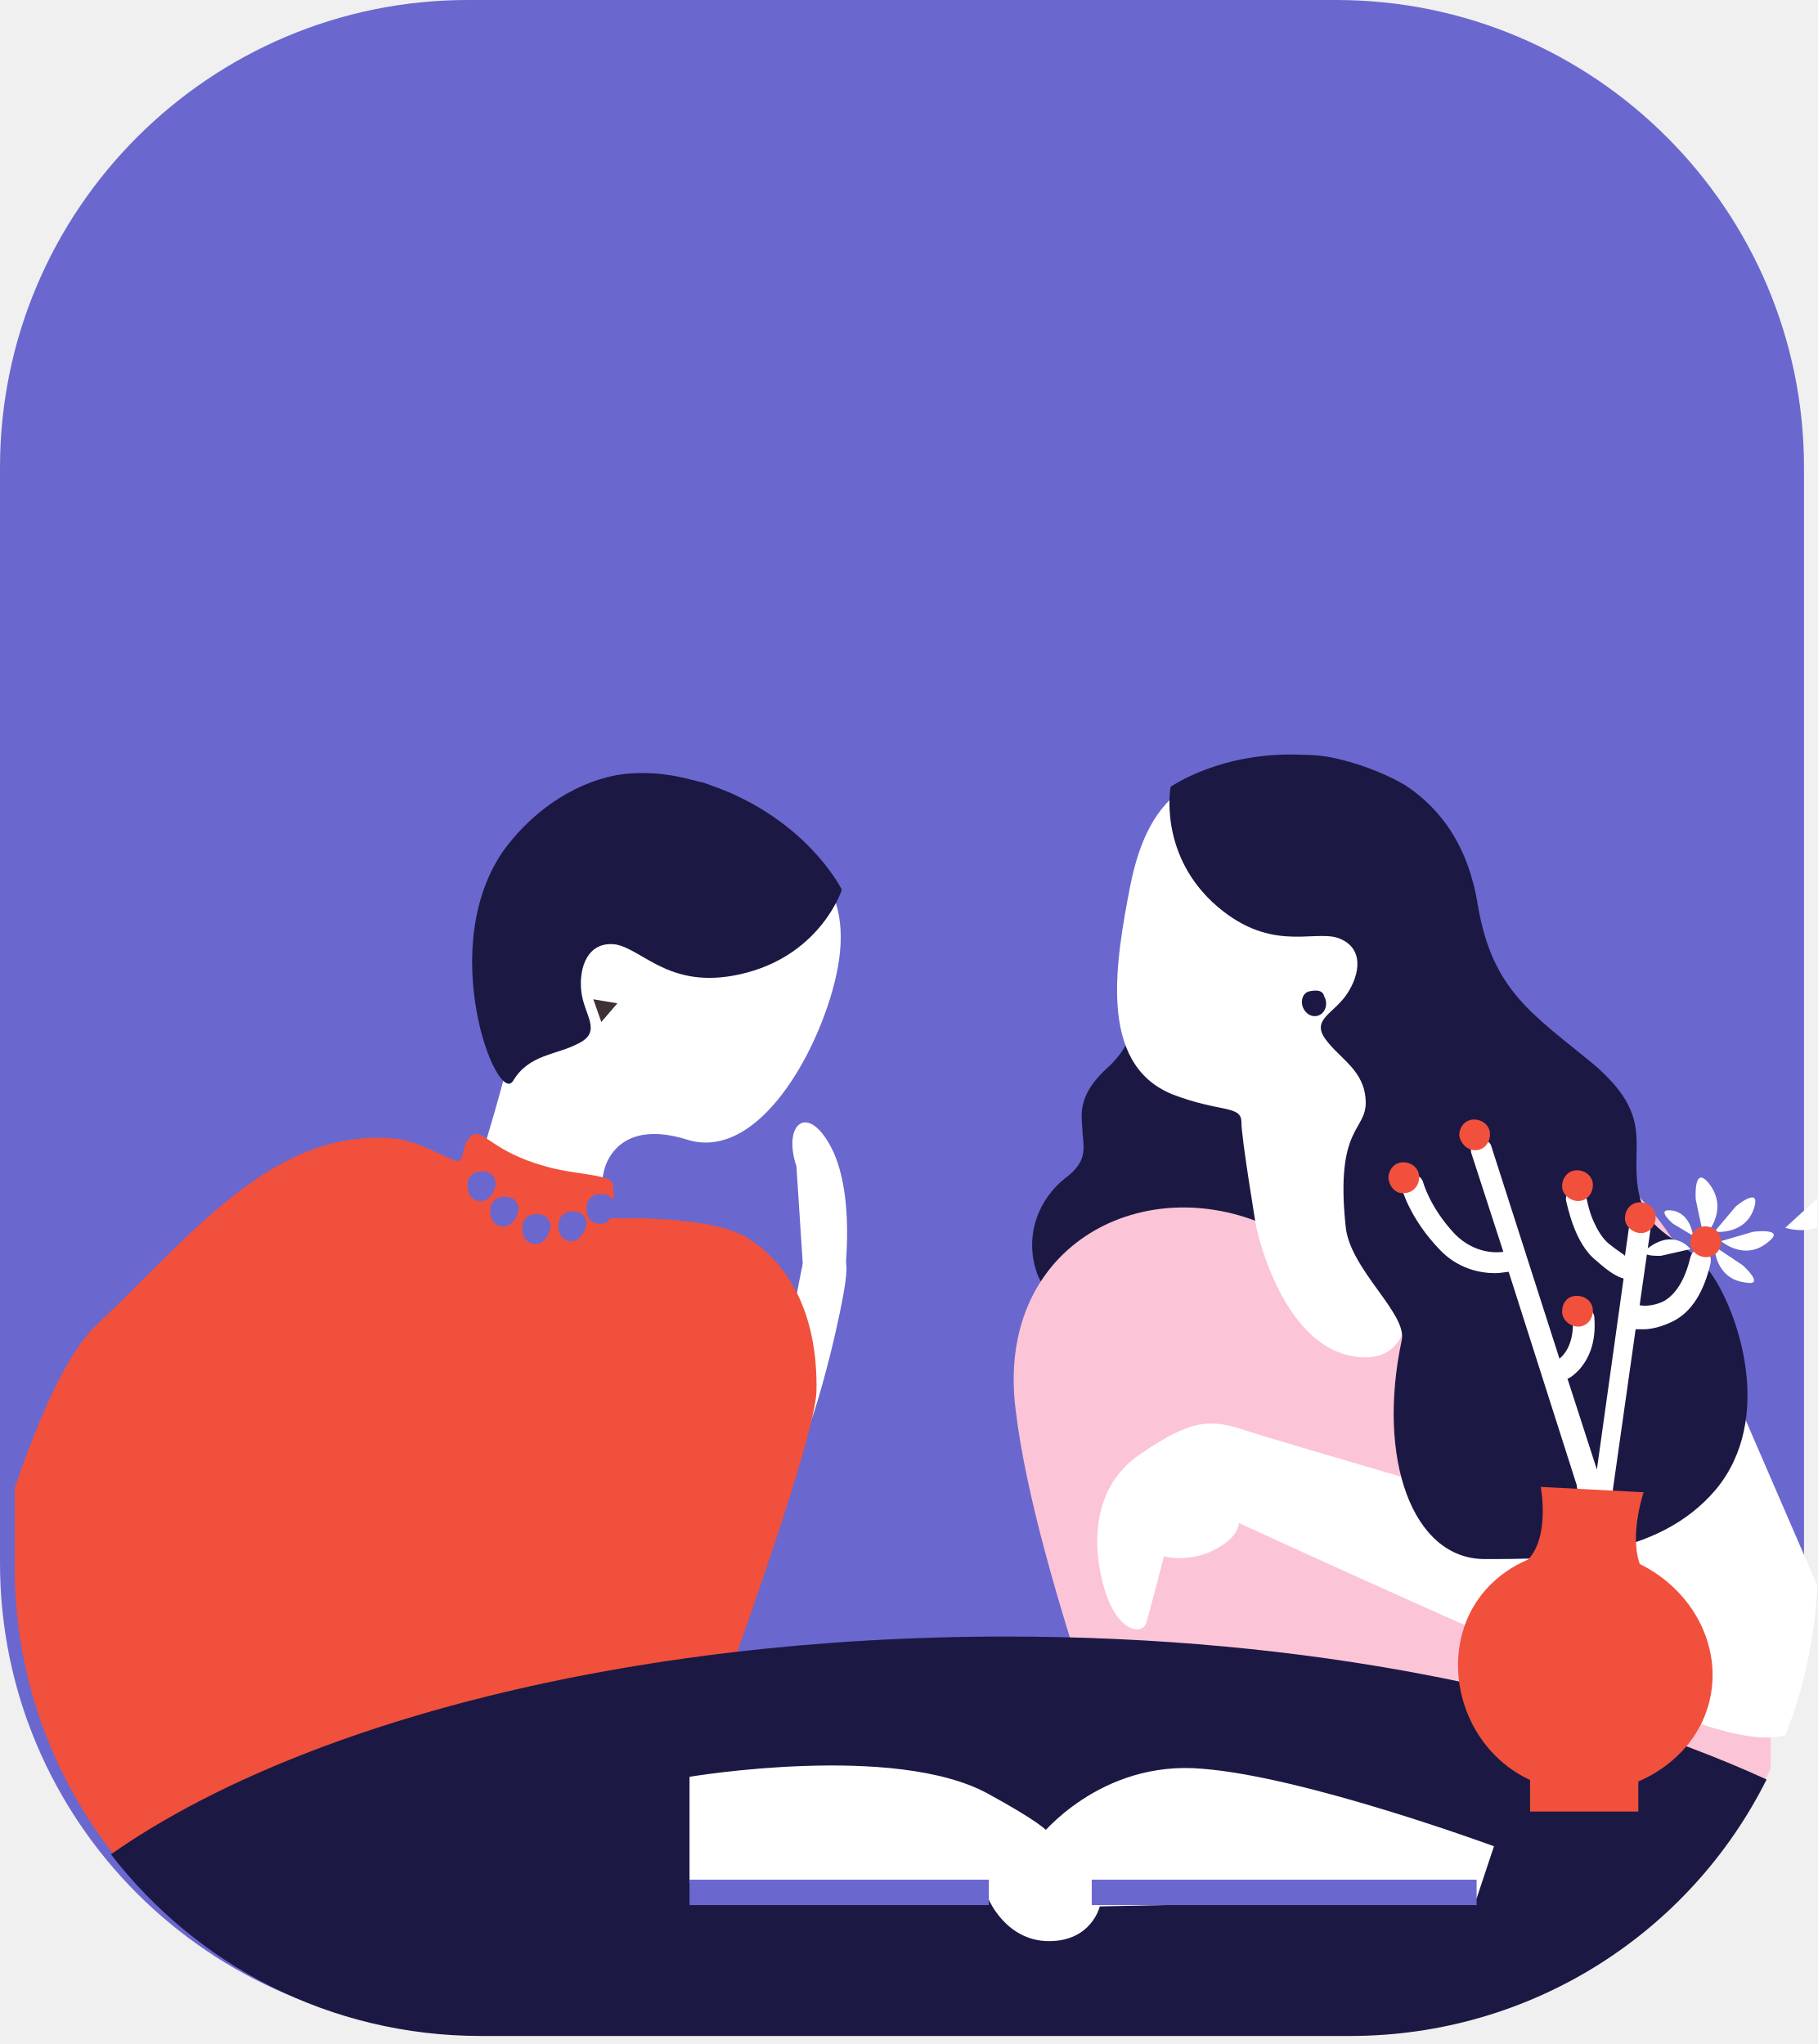
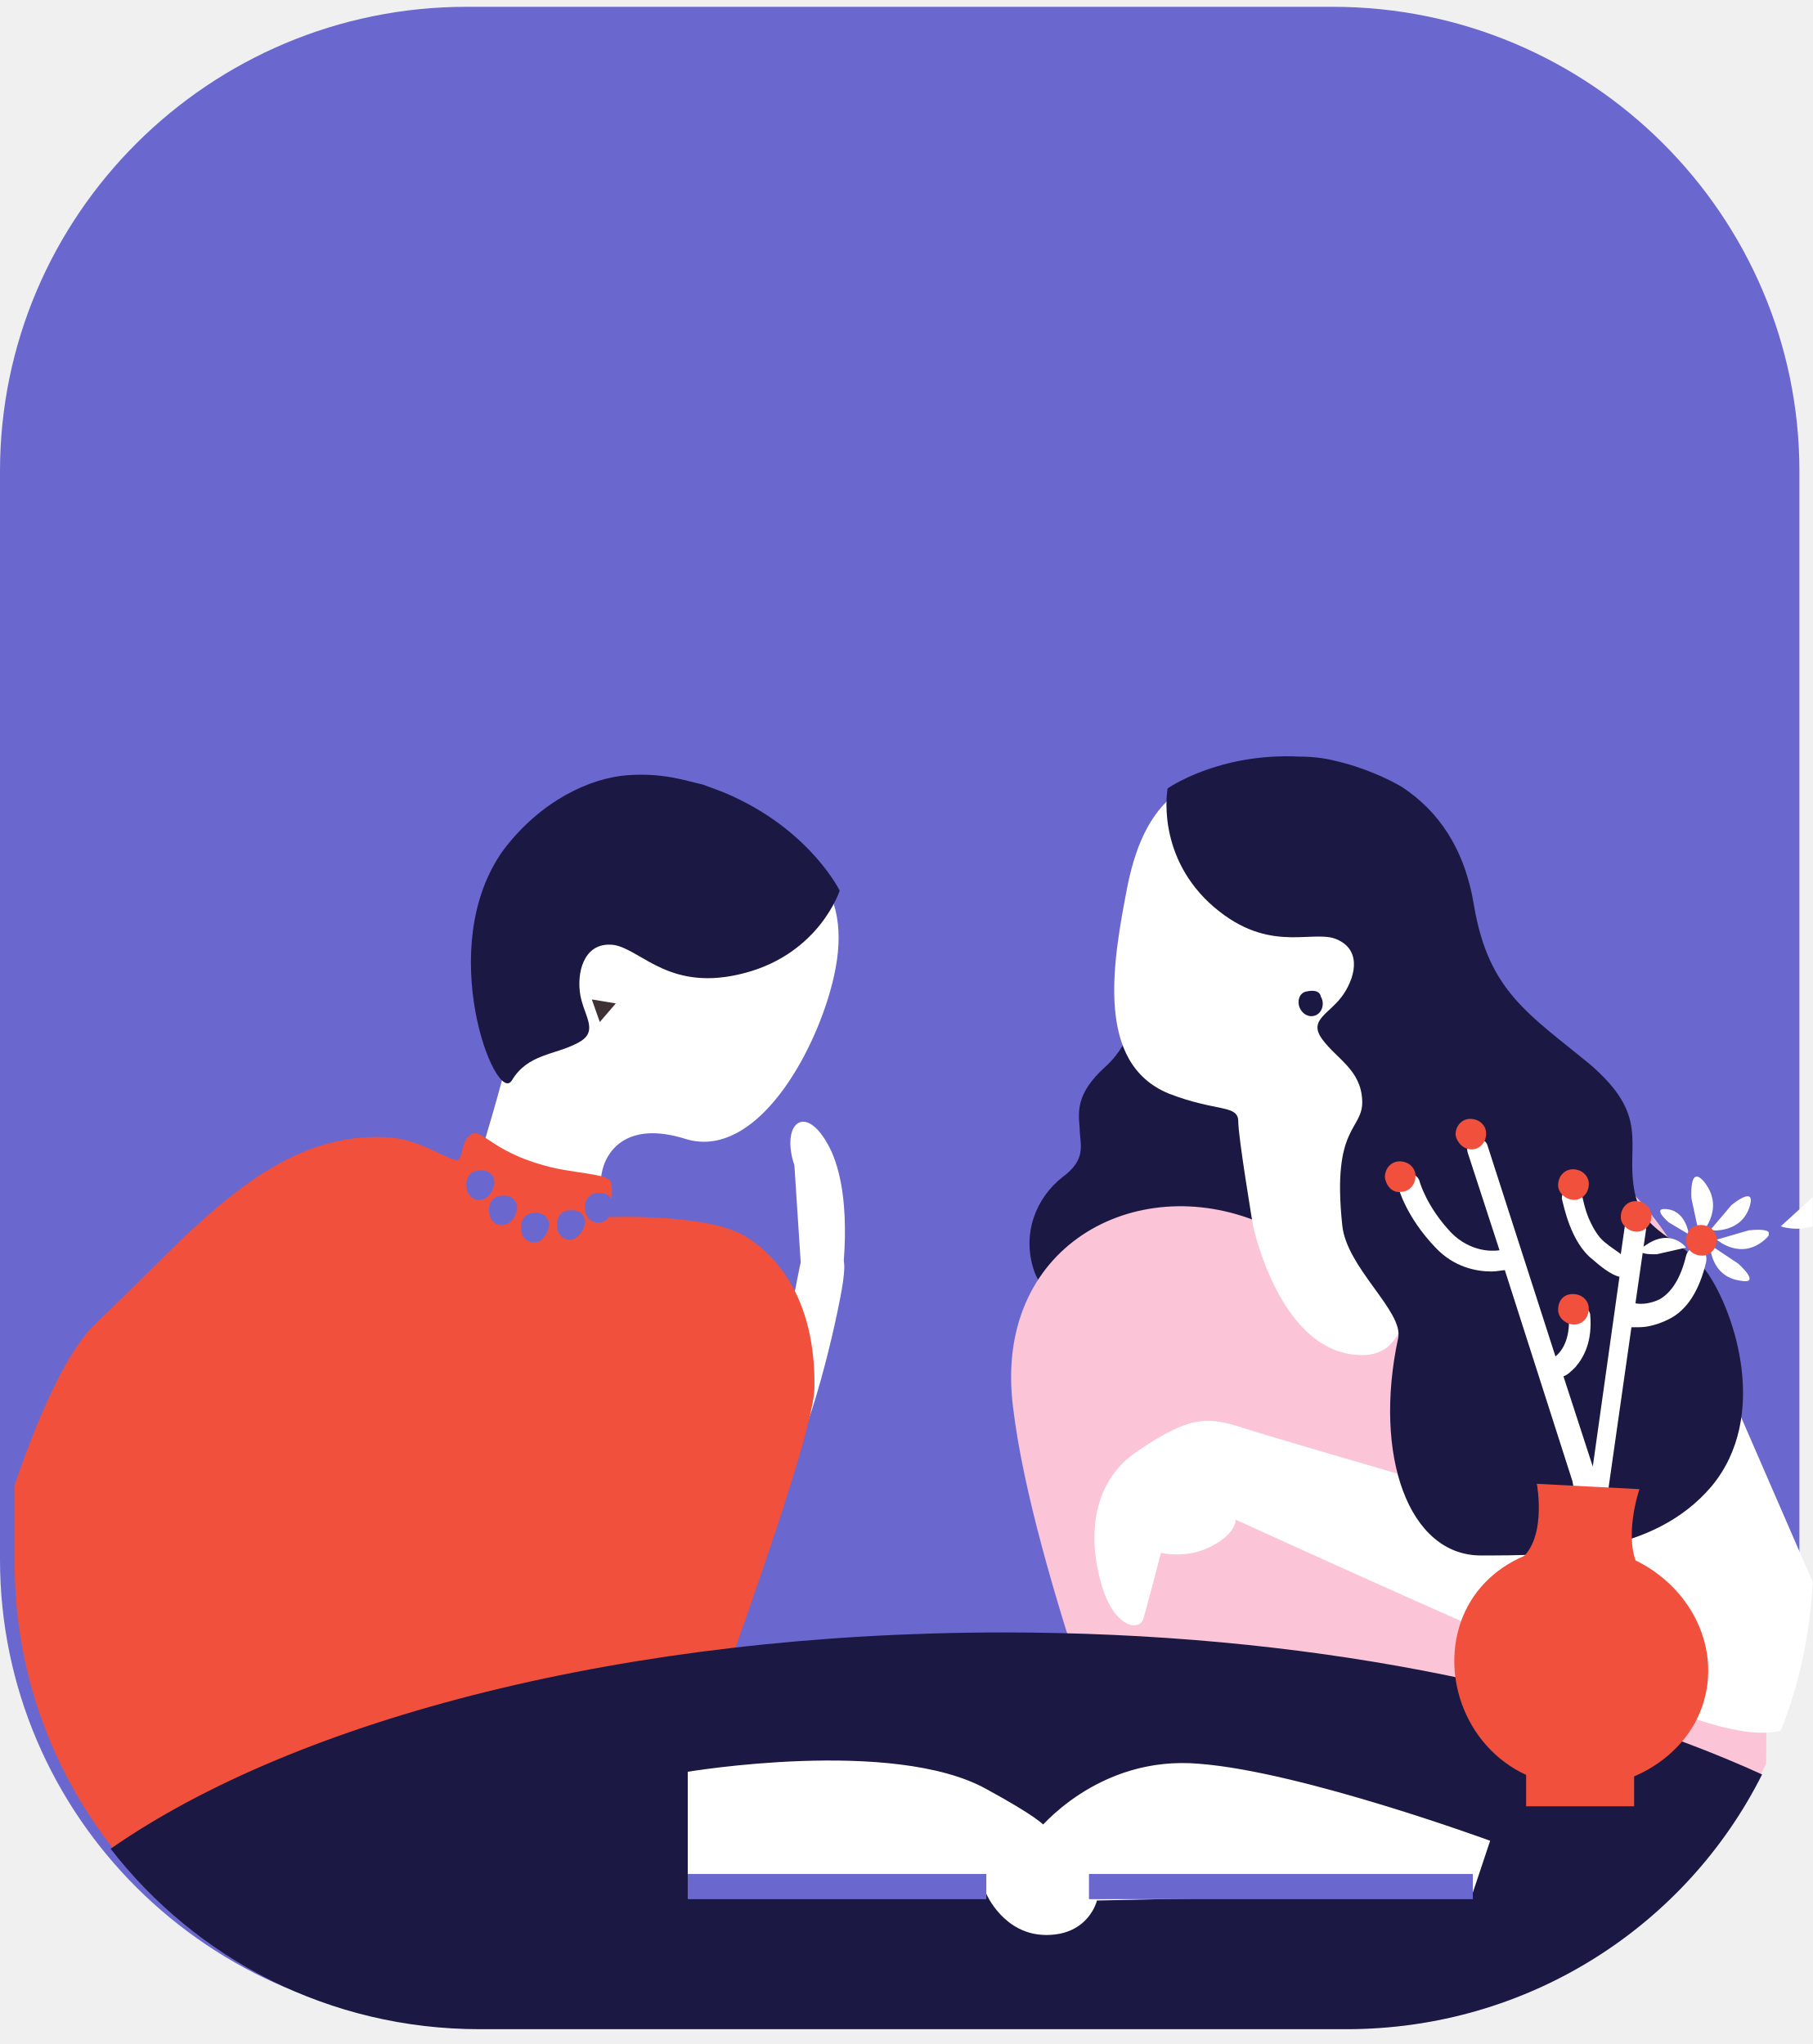
- <svg xmlns="http://www.w3.org/2000/svg" xmlns:xlink="http://www.w3.org/1999/xlink" version="1.1" id="Layer_1" x="0px" y="0px" viewBox="0 0 136 153" style="enable-background:new 0 0 136 153;" xml:space="preserve">
-   <style type="text/css">
- 	.st0{fill:#6A68CE;}
- 	.st1{fill:#FFFFFF;}
- 	.st2{fill:#1B1944;}
- 	.st3{fill:#FCC4D7;}
- 	.st4{fill:#F04C3A;}
- 	.st5{fill:#F1503C;}
- 	.st6{fill:#3E3035;}
- 	.st7{fill:#FFFCEB;}
- 	.st8{clip-path:url(#SVGID_00000016761791273080332780000000567933800833688754_);}
- </style>
-   <g>
-     <path class="st0" d="M35,0h65c19.3,0,35,15.7,35,35v82c0,19.3-15.7,35-35,35H35c-19.3,0-35-15.7-35-35V35C0,15.7,15.7,0,35,0z" />
-     <path class="st1" d="M63,97.5c-0.9,4.6-3.1,12.9-4.5,12.7c-1.4-0.3,0.1-8.1,1-12.7s0.6-3.8,2-3.5C62.9,94.3,63.9,92.9,63,97.5z" />
-     <path class="st2" d="M85.3,74c-0.2,1.6-0.2,3.9-2.4,5.9c-2.2,2-2,3.4-1.9,4.6c0,1.2,0.6,2.3-1.3,3.7c-1.9,1.5-3.1,4.2-2.1,7.1   c1,2.9,7.5,6.2,14.3,7.5c6.9,1.3,6.8-21.9,5.4-25.6C96,73.7,86.5,63.8,85.3,74z" />
-     <path class="st3" d="M111.1,85.6c-7,3-7.3,9.8-16.6,6c-9.3-3.9-20,1.8-18.5,13.9c1.5,12.7,9.9,33.1,9.9,35.7l0.3,2.9   c0,0,9,4.4,18.5,8.1c12.3-1.3,22.7-9,27.8-19.8c0.1-5.9-0.2-12.5-0.9-19.4C129.4,91.5,118.1,82.6,111.1,85.6z" />
-     <path class="st1" d="M129.9,104.6L129.9,104.6l-10.9,6.7l1.9,3.9c0,0-24.9-7.2-27.6-8.1c-2.7-0.9-4.1-0.9-7.9,1.7   c-3.8,2.5-3.7,7.1-2.7,10.3c1,3.2,2.9,3.3,3.1,2.3c0.3-1,1.3-4.9,1.3-4.9s1.9,0.5,3.8-0.5c1.9-1,1.8-2,1.8-2s23.7,10.9,32.5,14.3   c4.4,1.7,6.8,2,8.4,1.6c1.4-3.5,2.2-7.3,2.4-11.2C134.1,114.3,129.9,104.6,129.9,104.6z" />
-     <path class="st4" d="M106.2,64.1l-6.5-2.8c0,0-0.2,0.1,0,0.8c0.2,0.8,0,0.6,0,0.6l5.5,2.1C105.2,64.9,105.8,64.7,106.2,64.1z" />
-     <path class="st1" d="M84.6,66.2c-1.1,5.7-2.5,13.4,3.1,15.7c3.6,1.4,5.2,0.8,5.2,2.1c0,1.2,1.1,7.8,1.1,7.8s2,9.8,8.2,9.8   c6.2,0,1.9-13.5,1.9-13.5s-1.6-5.7-1-7.6c0.6-1.9,4.4-0.3,6-7.9c1.7-7.5-0.2-14.4-10-15.3C89.4,56.5,86,59.4,84.6,66.2" />
-     <path class="st2" d="M87.6,58.9c0,0,3.8-2.7,9.9-2.4c0.9,0,1.8,0.1,2.6,0.3c2.2,0.5,4.1,1.4,5.1,2c2.7,1.8,4.7,4.6,5.4,9   c1.1,6.4,4.1,8.1,8.7,11.9c4.5,3.9,2.7,5.9,3.3,9.4c0.6,3.5,3.4,3.4,5.5,6.3c2,2.9,4.7,10.8,0.3,16.1c-4.4,5.2-11.9,5.2-17.3,5.2   c-5.4,0-8.1-7.5-6.2-16.4c0.4-2-3.9-5.3-4.2-8.5c-0.8-7.6,1.6-7.1,1.5-9.4c-0.1-2.3-1.9-3.1-3-4.6c-1.1-1.5,0.6-1.9,1.6-3.4   c1-1.5,1.3-3.5-0.7-4.2c-1.9-0.6-5.2,1.2-9.4-2.7C86.7,63.7,87.6,58.9,87.6,58.9" />
-     <path class="st2" d="M98.7,76c-0.5,0.2-1-0.1-1.2-0.6c-0.2-0.5,0-1.1,0.5-1.2s1-0.1,1.1,0.4C99.4,75.1,99.2,75.8,98.7,76" />
-     <path class="st1" d="M62.1,74.8c-1.8,5.7-6,12-10.7,10.5c-4.5-1.4-5.8,1.1-6.1,2c-0.5,1.4-0.3,4.4-0.3,4.4L36.2,86   c0,0,1.6-5.3,2-7.3c0.4-2-3.8-2.5-1.6-10.1c2.2-7.6,7.2-13,16.6-8.9C62.6,63.7,64.2,68,62.1,74.8" />
-     <path class="st5" d="M56,92.7c-2.8-1.8-10.3-1.5-10.3-1.5s0.4-2.1,0.1-2.7c-0.3-0.6-3-0.6-5-1.2c-4-1.1-4.7-2.9-5.5-2.3l0,0   c-0.8,0.6-0.5,1.8-1,1.9c-0.5,0.1-2.9-1.6-5.1-1.7c-8.9-0.6-14.9,7.3-22,14c-2.1,2-4.2,6.6-6.1,12.2v5.9c0,19.3,15.7,35,35,35h8.5   c4.7-12.4,16.4-43.4,16.5-48.2C61.2,98.3,59,94.6,56,92.7z" />
-     <path class="st6" d="M44.4,74.8l1.8,0.3L45,76.5L44.4,74.8z" />
-     <path class="st0" d="M45,91.6c-0.6,0.1-1.1-0.4-1.1-1c-0.1-0.6,0.3-1.2,0.9-1.2c0.6-0.1,1.1,0.2,1.2,0.8C46,90.8,45.6,91.6,45,91.6   " />
-     <path class="st0" d="M42.9,92.9c-0.6,0.1-1.1-0.4-1.1-1c-0.1-0.6,0.3-1.2,0.9-1.2c0.6-0.1,1.1,0.2,1.2,0.8   C43.9,92.1,43.4,92.8,42.9,92.9z" />
-     <path class="st0" d="M40.2,93.1c-0.6,0.1-1.1-0.4-1.1-1c-0.1-0.6,0.3-1.2,0.9-1.2c0.6-0.1,1.1,0.2,1.2,0.8   C41.2,92.3,40.7,93.1,40.2,93.1" />
-     <path class="st0" d="M37.8,91.8c-0.6,0.1-1.1-0.4-1.1-1c-0.1-0.6,0.3-1.2,0.9-1.2c0.6-0.1,1.1,0.2,1.2,0.8   C38.8,91,38.4,91.7,37.8,91.8z" />
-     <path class="st0" d="M36.1,89.9c-0.6,0.1-1.1-0.4-1.1-1c-0.1-0.6,0.3-1.2,0.9-1.2c0.6-0.1,1.1,0.2,1.2,0.8   C37.1,89.1,36.7,89.8,36.1,89.9" />
-     <path class="st1" d="M59.6,87.3c-1.1-3.3,1-4.9,2.8-1c1.7,3.9,0.7,10,0.7,10l-3-1.3L59.6,87.3z" />
-     <path class="st6" d="M104.3,129.9H83v1.4h21.4V129.9z" />
-     <path class="st6" d="M77.3,129.9H60.7v1.4h16.6V129.9z" />
-     <path class="st2" d="M63,66.6c0,0-2.1-4.3-7.8-7c-0.8-0.4-1.7-0.7-2.5-1c-1-0.2-2.8-0.9-5.6-0.7c-2.8,0.2-6.5,1.9-9.3,5.6   c-5.3,7.3-0.6,19.4,0.6,17.4c1.2-2,3.2-1.9,4.9-2.8c1.8-0.9,0.4-2.1,0.2-3.9c-0.2-1.8,0.5-3.8,2.6-3.5c2.1,0.4,4.2,3.6,9.8,2.1   C61.5,71.3,63,66.6,63,66.6z" />
-     <path class="st1" d="M136,89.7l-2.4,2.2c0,0,1.1,0.4,2.4,0V89.7z" />
-     <path class="st7" d="M118.4,111.9c-0.3-0.2-0.4-0.4-0.4-0.8l0-0.3L118.4,111.9z" />
-     <path class="st2" d="M75.3,122.5c-28.2,0-53,6.5-67,16.3c6.4,8.3,16.4,13.6,27.7,13.6h65c13.7,0,25.5-7.8,31.2-19.2   C117.8,126.6,97.7,122.5,75.3,122.5z" />
-     <path class="st1" d="M51.6,133c0,0,15.4-2.6,22.4,1.3c7.1,3.9,3.8,3.2,3.8,3.2s4.5-5.8,12.2-5.1c7.7,0.6,21.8,5.8,21.8,5.8   l-1.3,3.9l-28.2,0.6c0,0-0.6,2.6-3.8,2.6c-3.2,0-4.5-3.1-4.5-3.1l-22.4-1.3V133z" />
-     <path class="st0" d="M110.5,140.7H81.7v1.9h28.8V140.7z" />
-     <path class="st0" d="M74,140.7H51.6v1.9H74V140.7z" />
-     <path class="st5" d="M122.6,131.3h-8.1v4.3h8.1V131.3z" />
-     <path class="st1" d="M125.2,91.6l1.5,0.9c0,0-0.2-1.8-1.7-1.9C123.9,90.5,125.2,91.6,125.2,91.6z" />
-     <path class="st1" d="M124.3,94l2.2-0.5c0,0-1.1-1.5-3-0.2C122.2,94.1,124.3,94,124.3,94" />
-     <path class="st1" d="M126.9,89.8l0.6,2.8c0,0,2-1.9,0.4-4C126.7,87.1,126.9,89.8,126.9,89.8" />
-     <path class="st1" d="M128,94.6c-0.5,2.1-1.4,3.6-2.8,4.3c-0.8,0.4-1.6,0.6-2.2,0.6c-0.2,0-0.4,0-0.6,0l-2,14.1l-0.1,0.6   c-0.1,0.4-0.4,0.7-0.8,0.7c0,0-0.1,0-0.1,0c-0.1,0-0.2-0.1-0.3-0.1l-0.3-1.1l-5.9-18.5c-0.2,0-0.6,0.1-1,0.1   c-1.1,0-2.8-0.3-4.2-1.8c-2.2-2.3-2.8-4.5-2.8-4.6c-0.1-0.4,0.2-0.9,0.6-1c0.4-0.1,0.9,0.2,1,0.6c0,0,0.5,1.9,2.4,3.9   c1.4,1.4,3,1.4,3.6,1.3l-2.4-7.4c-0.1-0.4,0.1-0.9,0.5-1c0.4-0.1,0.9,0.1,1,0.5l5.1,15.9c0.5-0.4,1.1-1.3,1-3   c0-0.4,0.3-0.8,0.7-0.9c0.4,0,0.8,0.3,0.9,0.7c0.2,2.1-0.5,3.3-1.1,4c-0.3,0.3-0.6,0.6-0.9,0.7l2.2,6.8l2-14.3   c-0.4-0.1-1-0.4-2-1.3c-1.7-1.3-2.2-4.2-2.3-4.5c-0.1-0.4,0.2-0.8,0.6-0.9c0.4-0.1,0.8,0.2,0.9,0.6c0.1,0.4,0.2,1,0.5,1.7   c0.3,0.7,0.7,1.4,1.2,1.8c0.6,0.5,1,0.7,1.2,0.9l0.3-2.1c0.1-0.4,0.5-0.7,0.9-0.7c0.4,0.1,0.7,0.5,0.7,0.9l-0.8,5.6   c0.5,0.1,1.2,0,1.8-0.3c0.9-0.5,1.6-1.6,2-3.3c0.1-0.4,0.5-0.7,1-0.6C127.9,93.7,128.1,94.1,128,94.6z" />
-     <path class="st5" d="M110.4,86.1c0.6,0,1.1-0.5,1.1-1.2c0-0.6-0.5-1.1-1.2-1.1c-0.6,0-1.1,0.5-1.1,1.2   C109.3,85.6,109.8,86.1,110.4,86.1z" />
-     <path class="st5" d="M118.1,89.9c0.6,0,1.1-0.5,1.1-1.2c0-0.6-0.5-1.1-1.2-1.1c-0.6,0-1.1,0.5-1.1,1.2   C116.9,89.4,117.5,89.9,118.1,89.9z" />
-     <path class="st5" d="M122.8,92.3c0.6,0,1.1-0.5,1.1-1.2c0-0.6-0.5-1.1-1.2-1.1c-0.6,0-1.1,0.5-1.1,1.2   C121.6,91.8,122.2,92.3,122.8,92.3z" />
-     <path class="st5" d="M118.1,99.3c0.6,0,1.1-0.5,1.1-1.2c0-0.6-0.5-1.1-1.2-1.1s-1.1,0.5-1.1,1.2C116.9,98.8,117.5,99.3,118.1,99.3z   " />
-     <path class="st5" d="M105.1,89.3c0.6,0,1.1-0.5,1.1-1.2c0-0.6-0.5-1.1-1.2-1.1c-0.6,0-1.1,0.5-1.1,1.2   C104,88.9,104.5,89.4,105.1,89.3z" />
-     <path class="st5" d="M109.6,121.7c1.6-4.6,7-6.9,12-5.1c5,1.8,7.7,6.9,6.1,11.5c-1.6,4.6-7.3,7.3-12.3,5.5   C110.4,131.9,108,126.3,109.6,121.7z" />
-     <path class="st5" d="M113.6,117.3c2.6-1.3,1.7-6,1.7-6l7.7,0.4c0,0-1.3,3.8,0,6c1.3,2.2-2.1,3.5-2.1,3.5L113.6,117.3z" />
-     <g>
-       <defs>
-         <rect id="SVGID_1_" x="128.2" y="89.6" width="4.5" height="6.5" />
-       </defs>
-       <clipPath id="SVGID_00000013169601982973398910000004818668670296898224_">
-         <use xlink:href="#SVGID_1_" style="overflow:visible;" />
-       </clipPath>
-       <g style="clip-path:url(#SVGID_00000013169601982973398910000004818668670296898224_);">
-         <path class="st1" d="M131.2,92.2l-2.4,0.7c0,0,1.8,1.6,3.6,0C133.6,91.9,131.2,92.2,131.2,92.2" />
-         <path class="st1" d="M129.9,90.3l-1.6,1.9c0,0,2.4,0.3,3-1.9C131.7,88.8,129.9,90.3,129.9,90.3z" />
-         <path class="st1" d="M130.4,94.7l-2.1-1.4c0,0,0,2.4,2.3,2.7C132.2,96.3,130.4,94.7,130.4,94.7z" />
-       </g>
+ <svg xmlns="http://www.w3.org/2000/svg" width="133px" height="150px" viewBox="0 0 133 149" version="1.1">
+   <defs>
+     <clipPath id="clip1">
+       <path d="M 125.371 89 L 129.773 89 L 129.773 92 L 125.371 92 Z M 125.371 89 " />
+     </clipPath>
+     <clipPath id="clip2">
+       <path d="M 125.371 87.258 L 129 87.258 L 129 90 L 125.371 90 Z M 125.371 87.258 " />
+     </clipPath>
+     <clipPath id="clip3">
+       <path d="M 125.371 90 L 129 90 L 129 93.586 L 125.371 93.586 Z M 125.371 90 " />
+     </clipPath>
+   </defs>
+   <g id="surface1">
+     <path style=" stroke:none;fill-rule:nonzero;fill:rgb(41.569%,40.784%,80.784%);fill-opacity:1;" d="M 34.227 0 L 97.793 0 C 116.668 0 132.023 15.289 132.023 34.086 L 132.023 113.941 C 132.023 132.738 116.668 148.027 97.793 148.027 L 34.227 148.027 C 15.355 148.027 0 132.738 0 113.941 L 0 34.086 C 0 15.289 15.355 0 34.227 0 Z M 34.227 0 " />
+     <path style=" stroke:none;fill-rule:nonzero;fill:rgb(100%,100%,100%);fill-opacity:1;" d="M 61.609 94.949 C 60.73 99.43 58.578 107.516 57.211 107.32 C 55.84 107.027 57.309 99.43 58.188 94.949 C 59.066 90.473 58.773 91.25 60.145 91.543 C 61.512 91.836 62.492 90.473 61.609 94.949 Z M 61.609 94.949 " />
+     <path style=" stroke:none;fill-rule:nonzero;fill:rgb(10.588%,9.804%,26.667%);fill-opacity:1;" d="M 83.418 72.066 C 83.223 73.625 83.223 75.863 81.07 77.812 C 78.918 79.758 79.117 81.121 79.215 82.289 C 79.215 83.461 79.801 84.531 77.941 85.895 C 76.082 87.355 74.91 89.984 75.887 92.809 C 76.867 95.633 83.223 98.848 89.871 100.113 C 96.621 101.379 96.523 78.785 95.152 75.184 C 93.883 71.773 84.594 62.133 83.418 72.066 Z M 83.418 72.066 " />
+     <path style=" stroke:none;fill-rule:nonzero;fill:rgb(98.824%,76.863%,84.314%);fill-opacity:1;" d="M 108.648 83.363 C 101.805 86.285 101.512 92.906 92.414 89.207 C 83.32 85.406 72.855 90.957 74.324 102.742 C 75.789 115.109 84.004 134.977 84.004 137.508 L 84.297 140.332 C 84.297 140.332 93.102 144.617 102.391 148.223 C 114.418 146.953 124.59 139.457 129.578 128.938 C 129.676 123.191 129.383 116.766 128.695 110.047 C 126.547 89.109 115.496 80.441 108.648 83.363 Z M 108.648 83.363 " />
+     <path style=" stroke:none;fill-rule:nonzero;fill:rgb(100%,100%,100%);fill-opacity:1;" d="M 127.035 101.867 L 116.375 108.391 L 118.234 112.188 C 118.234 112.188 93.883 105.176 91.242 104.301 C 88.602 103.422 87.23 103.422 83.516 105.957 C 79.801 108.391 79.898 112.871 80.875 115.984 C 81.855 119.102 83.711 119.199 83.906 118.227 C 84.199 117.254 85.18 113.453 85.18 113.453 C 85.18 113.453 87.035 113.941 88.895 112.969 C 90.754 111.992 90.656 111.02 90.656 111.02 C 90.656 111.02 113.832 121.633 122.438 124.945 C 126.742 126.602 129.09 126.895 130.652 126.504 C 132.023 123.094 132.805 119.395 133 115.598 C 131.141 111.312 127.035 101.867 127.035 101.867 Z M 127.035 101.867 " />
+     <path style=" stroke:none;fill-rule:nonzero;fill:rgb(94.118%,29.804%,22.745%);fill-opacity:1;" d="M 103.855 62.426 L 97.5 59.699 C 97.5 59.699 97.305 59.793 97.5 60.477 C 97.695 61.254 97.5 61.062 97.5 61.062 L 102.879 63.105 C 102.879 63.203 103.465 63.008 103.855 62.426 Z M 103.855 62.426 " />
+     <path style=" stroke:none;fill-rule:nonzero;fill:rgb(100%,100%,100%);fill-opacity:1;" d="M 82.734 64.469 C 81.656 70.02 80.289 77.52 85.766 79.758 C 89.285 81.121 90.852 80.539 90.852 81.805 C 90.852 82.973 91.926 89.398 91.926 89.398 C 91.926 89.398 93.883 98.945 99.945 98.945 C 106.008 98.945 101.805 85.797 101.805 85.797 C 101.805 85.797 100.238 80.246 100.824 78.395 C 101.414 76.547 105.129 78.102 106.695 70.703 C 108.355 63.398 106.496 56.68 96.914 55.801 C 87.43 55.023 84.102 57.848 82.734 64.469 " />
+     <path style=" stroke:none;fill-rule:nonzero;fill:rgb(10.588%,9.804%,26.667%);fill-opacity:1;" d="M 85.668 57.359 C 85.668 57.359 89.383 54.73 95.348 55.023 C 96.23 55.023 97.109 55.121 97.891 55.316 C 100.043 55.801 101.902 56.68 102.879 57.262 C 105.52 59.016 107.477 61.742 108.16 66.027 C 109.234 72.262 112.168 73.914 116.668 77.617 C 121.07 81.414 119.309 83.363 119.895 86.77 C 120.48 90.18 123.219 90.082 125.273 92.906 C 127.23 95.73 129.871 103.422 125.566 108.586 C 121.266 113.648 113.93 113.648 108.648 113.648 C 103.367 113.648 100.727 106.344 102.586 97.68 C 102.977 95.73 98.773 92.516 98.48 89.398 C 97.695 82 100.043 82.484 99.945 80.246 C 99.848 78.008 98.086 77.227 97.012 75.766 C 95.938 74.305 97.598 73.914 98.578 72.453 C 99.555 70.992 99.848 69.047 97.891 68.363 C 96.035 67.781 92.805 69.535 88.699 65.734 C 84.789 62.035 85.668 57.359 85.668 57.359 " />
+     <path style=" stroke:none;fill-rule:nonzero;fill:rgb(10.588%,9.804%,26.667%);fill-opacity:1;" d="M 96.523 74.012 C 96.035 74.207 95.543 73.914 95.348 73.43 C 95.152 72.941 95.348 72.359 95.84 72.262 C 96.328 72.164 96.816 72.164 96.914 72.648 C 97.207 73.137 97.012 73.816 96.523 74.012 " />
+     <path style=" stroke:none;fill-rule:nonzero;fill:rgb(100%,100%,100%);fill-opacity:1;" d="M 60.73 72.844 C 58.969 78.395 54.863 84.531 50.266 83.07 C 45.867 81.707 44.594 84.141 44.301 85.02 C 43.812 86.383 44.008 89.301 44.008 89.301 L 35.402 83.75 C 35.402 83.75 36.965 78.59 37.355 76.641 C 37.75 74.695 33.641 74.207 35.793 66.805 C 37.945 59.406 42.832 54.145 52.027 58.141 C 61.219 62.035 62.785 66.223 60.73 72.844 " />
+     <path style=" stroke:none;fill-rule:nonzero;fill:rgb(94.51%,31.373%,23.529%);fill-opacity:1;" d="M 54.766 90.277 C 52.027 88.523 44.691 88.816 44.691 88.816 C 44.691 88.816 45.082 86.77 44.789 86.188 C 44.496 85.602 41.855 85.602 39.898 85.02 C 35.988 83.945 35.305 82.195 34.52 82.777 C 33.738 83.363 34.031 84.531 33.543 84.629 C 33.055 84.727 30.707 83.07 28.555 82.973 C 19.852 82.387 13.984 90.082 7.043 96.605 C 4.988 98.555 2.934 103.035 1.074 108.488 L 1.074 114.234 C 1.074 133.027 16.43 148.316 35.305 148.316 L 43.617 148.316 C 48.211 136.242 59.656 106.055 59.754 101.379 C 59.852 95.73 57.699 92.125 54.766 90.277 Z M 54.766 90.277 " />
+     <path style=" stroke:none;fill-rule:nonzero;fill:rgb(24.314%,18.824%,20.784%);fill-opacity:1;" d="M 43.422 72.844 L 45.18 73.137 L 44.008 74.5 Z M 43.422 72.844 " />
+     <path style=" stroke:none;fill-rule:nonzero;fill:rgb(41.569%,40.784%,80.784%);fill-opacity:1;" d="M 44.008 89.207 C 43.422 89.301 42.93 88.816 42.93 88.23 C 42.832 87.648 43.227 87.062 43.812 87.062 C 44.398 86.965 44.887 87.258 44.984 87.844 C 44.984 88.426 44.594 89.207 44.008 89.207 " />
+     <path style=" stroke:none;fill-rule:nonzero;fill:rgb(41.569%,40.784%,80.784%);fill-opacity:1;" d="M 41.953 90.473 C 41.367 90.57 40.879 90.082 40.879 89.496 C 40.781 88.914 41.172 88.328 41.758 88.328 C 42.344 88.23 42.832 88.523 42.93 89.109 C 42.93 89.691 42.441 90.375 41.953 90.473 Z M 41.953 90.473 " />
+     <path style=" stroke:none;fill-rule:nonzero;fill:rgb(41.569%,40.784%,80.784%);fill-opacity:1;" d="M 39.312 90.664 C 38.727 90.762 38.238 90.277 38.238 89.691 C 38.141 89.109 38.531 88.523 39.117 88.523 C 39.703 88.426 40.195 88.719 40.293 89.301 C 40.293 89.887 39.801 90.664 39.312 90.664 " />
+     <path style=" stroke:none;fill-rule:nonzero;fill:rgb(41.569%,40.784%,80.784%);fill-opacity:1;" d="M 36.965 89.398 C 36.379 89.496 35.891 89.012 35.891 88.426 C 35.793 87.844 36.184 87.258 36.77 87.258 C 37.355 87.16 37.848 87.453 37.945 88.035 C 37.945 88.621 37.555 89.301 36.965 89.398 Z M 36.965 89.398 " />
+     <path style=" stroke:none;fill-rule:nonzero;fill:rgb(41.569%,40.784%,80.784%);fill-opacity:1;" d="M 35.305 87.551 C 34.719 87.648 34.227 87.16 34.227 86.574 C 34.129 85.992 34.52 85.406 35.109 85.406 C 35.695 85.309 36.184 85.602 36.281 86.188 C 36.281 86.77 35.891 87.453 35.305 87.551 " />
+     <path style=" stroke:none;fill-rule:nonzero;fill:rgb(100%,100%,100%);fill-opacity:1;" d="M 58.285 85.02 C 57.211 81.805 59.262 80.246 61.023 84.043 C 62.688 87.844 61.707 93.781 61.707 93.781 L 58.773 92.516 Z M 58.285 85.02 " />
+     <path style=" stroke:none;fill-rule:nonzero;fill:rgb(24.314%,18.824%,20.784%);fill-opacity:1;" d="M 102 126.504 L 81.168 126.504 L 81.168 127.867 L 102.098 127.867 L 102.098 126.504 Z M 102 126.504 " />
+     <path style=" stroke:none;fill-rule:nonzero;fill:rgb(24.314%,18.824%,20.784%);fill-opacity:1;" d="M 75.594 126.504 L 59.359 126.504 L 59.359 127.867 L 75.594 127.867 Z M 75.594 126.504 " />
+     <path style=" stroke:none;fill-rule:nonzero;fill:rgb(10.588%,9.804%,26.667%);fill-opacity:1;" d="M 61.609 64.859 C 61.609 64.859 59.555 60.672 53.98 58.043 C 53.199 57.652 52.32 57.359 51.539 57.066 C 50.559 56.875 48.801 56.191 46.062 56.387 C 43.324 56.582 39.703 58.238 36.965 61.84 C 31.781 68.949 36.379 80.734 37.555 78.785 C 38.727 76.836 40.684 76.934 42.344 76.059 C 44.105 75.184 42.734 74.012 42.539 72.262 C 42.344 70.508 43.031 68.559 45.082 68.852 C 47.137 69.242 49.191 72.359 54.668 70.898 C 60.145 69.438 61.609 64.859 61.609 64.859 Z M 61.609 64.859 " />
+     <path style=" stroke:none;fill-rule:nonzero;fill:rgb(100%,100%,100%);fill-opacity:1;" d="M 133 87.355 L 130.652 89.496 C 130.652 89.496 131.73 89.887 133 89.496 Z M 133 87.355 " />
+     <path style=" stroke:none;fill-rule:nonzero;fill:rgb(100%,98.824%,92.157%);fill-opacity:1;" d="M 115.789 108.973 C 115.496 108.781 115.398 108.586 115.398 108.195 L 115.398 107.902 Z M 115.789 108.973 " />
+     <path style=" stroke:none;fill-rule:nonzero;fill:rgb(10.588%,9.804%,26.667%);fill-opacity:1;" d="M 73.641 119.297 C 46.062 119.297 21.809 125.629 8.117 135.172 C 14.375 143.254 24.156 148.414 35.207 148.414 L 98.773 148.414 C 112.168 148.414 123.711 140.82 129.285 129.719 C 115.203 123.289 95.543 119.297 73.641 119.297 Z M 73.641 119.297 " />
+     <path style=" stroke:none;fill-rule:nonzero;fill:rgb(100%,100%,100%);fill-opacity:1;" d="M 50.461 129.523 C 50.461 129.523 65.523 126.992 72.367 130.789 C 79.312 134.586 76.082 133.906 76.082 133.906 C 76.082 133.906 80.484 128.258 88.016 128.938 C 95.543 129.523 109.332 134.586 109.332 134.586 L 108.062 138.387 L 80.484 138.969 C 80.484 138.969 79.898 141.5 76.77 141.5 C 73.641 141.5 72.367 138.48 72.367 138.48 L 50.461 137.215 Z M 50.461 129.523 " />
+     <path style=" stroke:none;fill-rule:nonzero;fill:rgb(41.569%,40.784%,80.784%);fill-opacity:1;" d="M 108.062 137.023 L 79.898 137.023 L 79.898 138.871 L 108.062 138.871 Z M 108.062 137.023 " />
+     <path style=" stroke:none;fill-rule:nonzero;fill:rgb(41.569%,40.784%,80.784%);fill-opacity:1;" d="M 72.367 137.023 L 50.461 137.023 L 50.461 138.871 L 72.367 138.871 Z M 72.367 137.023 " />
+     <path style=" stroke:none;fill-rule:nonzero;fill:rgb(94.51%,31.373%,23.529%);fill-opacity:1;" d="M 119.895 127.867 L 111.973 127.867 L 111.973 132.055 L 119.895 132.055 Z M 119.895 127.867 " />
+     <path style=" stroke:none;fill-rule:nonzero;fill:rgb(100%,100%,100%);fill-opacity:1;" d="M 122.438 89.207 L 123.906 90.082 C 123.906 90.082 123.711 88.328 122.242 88.23 C 121.168 88.133 122.438 89.207 122.438 89.207 Z M 122.438 89.207 " />
+     <path style=" stroke:none;fill-rule:nonzero;fill:rgb(100%,100%,100%);fill-opacity:1;" d="M 121.559 91.543 L 123.711 91.055 C 123.711 91.055 122.633 89.594 120.777 90.859 C 119.504 91.641 121.559 91.543 121.559 91.543 " />
+     <path style=" stroke:none;fill-rule:nonzero;fill:rgb(100%,100%,100%);fill-opacity:1;" d="M 124.102 87.453 L 124.688 90.18 C 124.688 90.18 126.645 88.328 125.078 86.285 C 123.906 84.824 124.102 87.453 124.102 87.453 " />
+     <path style=" stroke:none;fill-rule:nonzero;fill:rgb(100%,100%,100%);fill-opacity:1;" d="M 125.176 92.125 C 124.688 94.172 123.809 95.633 122.438 96.312 C 121.656 96.703 120.875 96.898 120.285 96.898 C 120.09 96.898 119.895 96.898 119.699 96.898 L 117.742 110.629 L 117.645 111.215 C 117.547 111.605 117.254 111.895 116.863 111.895 C 116.863 111.895 116.766 111.895 116.766 111.895 C 116.668 111.895 116.57 111.797 116.473 111.797 L 116.18 110.727 L 110.41 92.711 C 110.215 92.711 109.824 92.809 109.43 92.809 C 108.355 92.809 106.695 92.516 105.324 91.055 C 103.172 88.816 102.586 86.672 102.586 86.574 C 102.488 86.188 102.781 85.699 103.172 85.602 C 103.562 85.504 104.055 85.797 104.152 86.188 C 104.152 86.188 104.641 88.035 106.496 89.984 C 107.867 91.348 109.43 91.348 110.02 91.25 L 107.672 84.043 C 107.574 83.652 107.77 83.168 108.16 83.07 C 108.551 82.973 109.039 83.168 109.137 83.559 L 114.125 99.043 C 114.613 98.652 115.203 97.773 115.105 96.121 C 115.105 95.73 115.398 95.34 115.789 95.242 C 116.18 95.242 116.57 95.535 116.668 95.926 C 116.863 97.969 116.18 99.137 115.594 99.82 C 115.301 100.113 115.008 100.406 114.711 100.504 L 116.863 107.125 L 118.82 93.199 C 118.43 93.102 117.844 92.809 116.863 91.934 C 115.203 90.664 114.711 87.844 114.613 87.551 C 114.516 87.16 114.809 86.77 115.203 86.672 C 115.594 86.574 115.984 86.867 116.082 87.258 C 116.18 87.648 116.277 88.23 116.57 88.914 C 116.863 89.594 117.254 90.277 117.742 90.664 C 118.332 91.152 118.723 91.348 118.918 91.543 L 119.211 89.496 C 119.309 89.109 119.699 88.816 120.09 88.816 C 120.48 88.914 120.777 89.301 120.777 89.691 L 119.992 95.145 C 120.48 95.242 121.168 95.145 121.754 94.855 C 122.633 94.367 123.32 93.297 123.711 91.641 C 123.809 91.25 124.199 90.957 124.688 91.055 C 125.078 91.25 125.273 91.641 125.176 92.125 Z M 125.176 92.125 " />
+     <path style=" stroke:none;fill-rule:nonzero;fill:rgb(94.51%,31.373%,23.529%);fill-opacity:1;" d="M 107.965 83.848 C 108.551 83.848 109.039 83.363 109.039 82.68 C 109.039 82.098 108.551 81.609 107.867 81.609 C 107.281 81.609 106.793 82.098 106.793 82.777 C 106.891 83.363 107.379 83.848 107.965 83.848 Z M 107.965 83.848 " />
+     <path style=" stroke:none;fill-rule:nonzero;fill:rgb(94.51%,31.373%,23.529%);fill-opacity:1;" d="M 115.496 87.551 C 116.082 87.551 116.57 87.062 116.57 86.383 C 116.57 85.797 116.082 85.309 115.398 85.309 C 114.809 85.309 114.32 85.797 114.32 86.477 C 114.32 87.062 114.906 87.551 115.496 87.551 Z M 115.496 87.551 " />
+     <path style=" stroke:none;fill-rule:nonzero;fill:rgb(94.51%,31.373%,23.529%);fill-opacity:1;" d="M 120.09 89.887 C 120.68 89.887 121.168 89.398 121.168 88.719 C 121.168 88.133 120.68 87.648 119.992 87.648 C 119.406 87.648 118.918 88.133 118.918 88.816 C 118.918 89.398 119.504 89.887 120.09 89.887 Z M 120.09 89.887 " />
+     <path style=" stroke:none;fill-rule:nonzero;fill:rgb(94.51%,31.373%,23.529%);fill-opacity:1;" d="M 115.496 96.703 C 116.082 96.703 116.57 96.219 116.57 95.535 C 116.57 94.949 116.082 94.465 115.398 94.465 C 114.711 94.465 114.32 94.949 114.32 95.633 C 114.32 96.219 114.906 96.703 115.496 96.703 Z M 115.496 96.703 " />
+     <path style=" stroke:none;fill-rule:nonzero;fill:rgb(94.51%,31.373%,23.529%);fill-opacity:1;" d="M 102.781 86.965 C 103.367 86.965 103.855 86.477 103.855 85.797 C 103.855 85.211 103.367 84.727 102.684 84.727 C 102.098 84.727 101.609 85.211 101.609 85.895 C 101.707 86.574 102.195 87.062 102.781 86.965 Z M 102.781 86.965 " />
+     <path style=" stroke:none;fill-rule:nonzero;fill:rgb(94.51%,31.373%,23.529%);fill-opacity:1;" d="M 107.184 118.52 C 108.746 114.039 114.027 111.797 118.918 113.551 C 123.809 115.305 126.449 120.27 124.883 124.75 C 123.32 129.23 117.742 131.859 112.855 130.105 C 107.965 128.453 105.617 122.996 107.184 118.52 Z M 107.184 118.52 " />
+     <path style=" stroke:none;fill-rule:nonzero;fill:rgb(94.51%,31.373%,23.529%);fill-opacity:1;" d="M 111.094 114.234 C 113.637 112.969 112.758 108.391 112.758 108.391 L 120.285 108.781 C 120.285 108.781 119.016 112.48 120.285 114.621 C 121.559 116.766 118.234 118.031 118.234 118.031 Z M 111.094 114.234 " />
+     <g clip-path="url(#clip1)" clip-rule="nonzero">
+       <path style=" stroke:none;fill-rule:nonzero;fill:rgb(100%,100%,100%);fill-opacity:1;" d="M 128.305 89.789 L 125.957 90.473 C 125.957 90.473 127.719 92.031 129.48 90.473 C 130.652 89.496 128.305 89.789 128.305 89.789 " />
    </g>
-     <path class="st5" d="M127.7,94.1c0.6,0,1.1-0.5,1.1-1.2c0-0.6-0.5-1.1-1.2-1.1s-1.1,0.5-1.1,1.2C126.5,93.6,127,94.1,127.7,94.1z" />
+     <g clip-path="url(#clip2)" clip-rule="nonzero">
+       <path style=" stroke:none;fill-rule:nonzero;fill:rgb(100%,100%,100%);fill-opacity:1;" d="M 127.035 87.938 L 125.469 89.789 C 125.469 89.789 127.816 90.082 128.402 87.938 C 128.793 86.477 127.035 87.938 127.035 87.938 Z M 127.035 87.938 " />
+     </g>
+     <g clip-path="url(#clip3)" clip-rule="nonzero">
+       <path style=" stroke:none;fill-rule:nonzero;fill:rgb(100%,100%,100%);fill-opacity:1;" d="M 127.523 92.223 L 125.469 90.859 C 125.469 90.859 125.469 93.199 127.719 93.488 C 129.285 93.781 127.523 92.223 127.523 92.223 Z M 127.523 92.223 " />
+     </g>
+     <path style=" stroke:none;fill-rule:nonzero;fill:rgb(94.51%,31.373%,23.529%);fill-opacity:1;" d="M 124.883 91.641 C 125.469 91.641 125.957 91.152 125.957 90.473 C 125.957 89.887 125.469 89.398 124.785 89.398 C 124.102 89.398 123.711 89.887 123.711 90.57 C 123.711 91.152 124.199 91.641 124.883 91.641 Z M 124.883 91.641 " />
  </g>
</svg>
